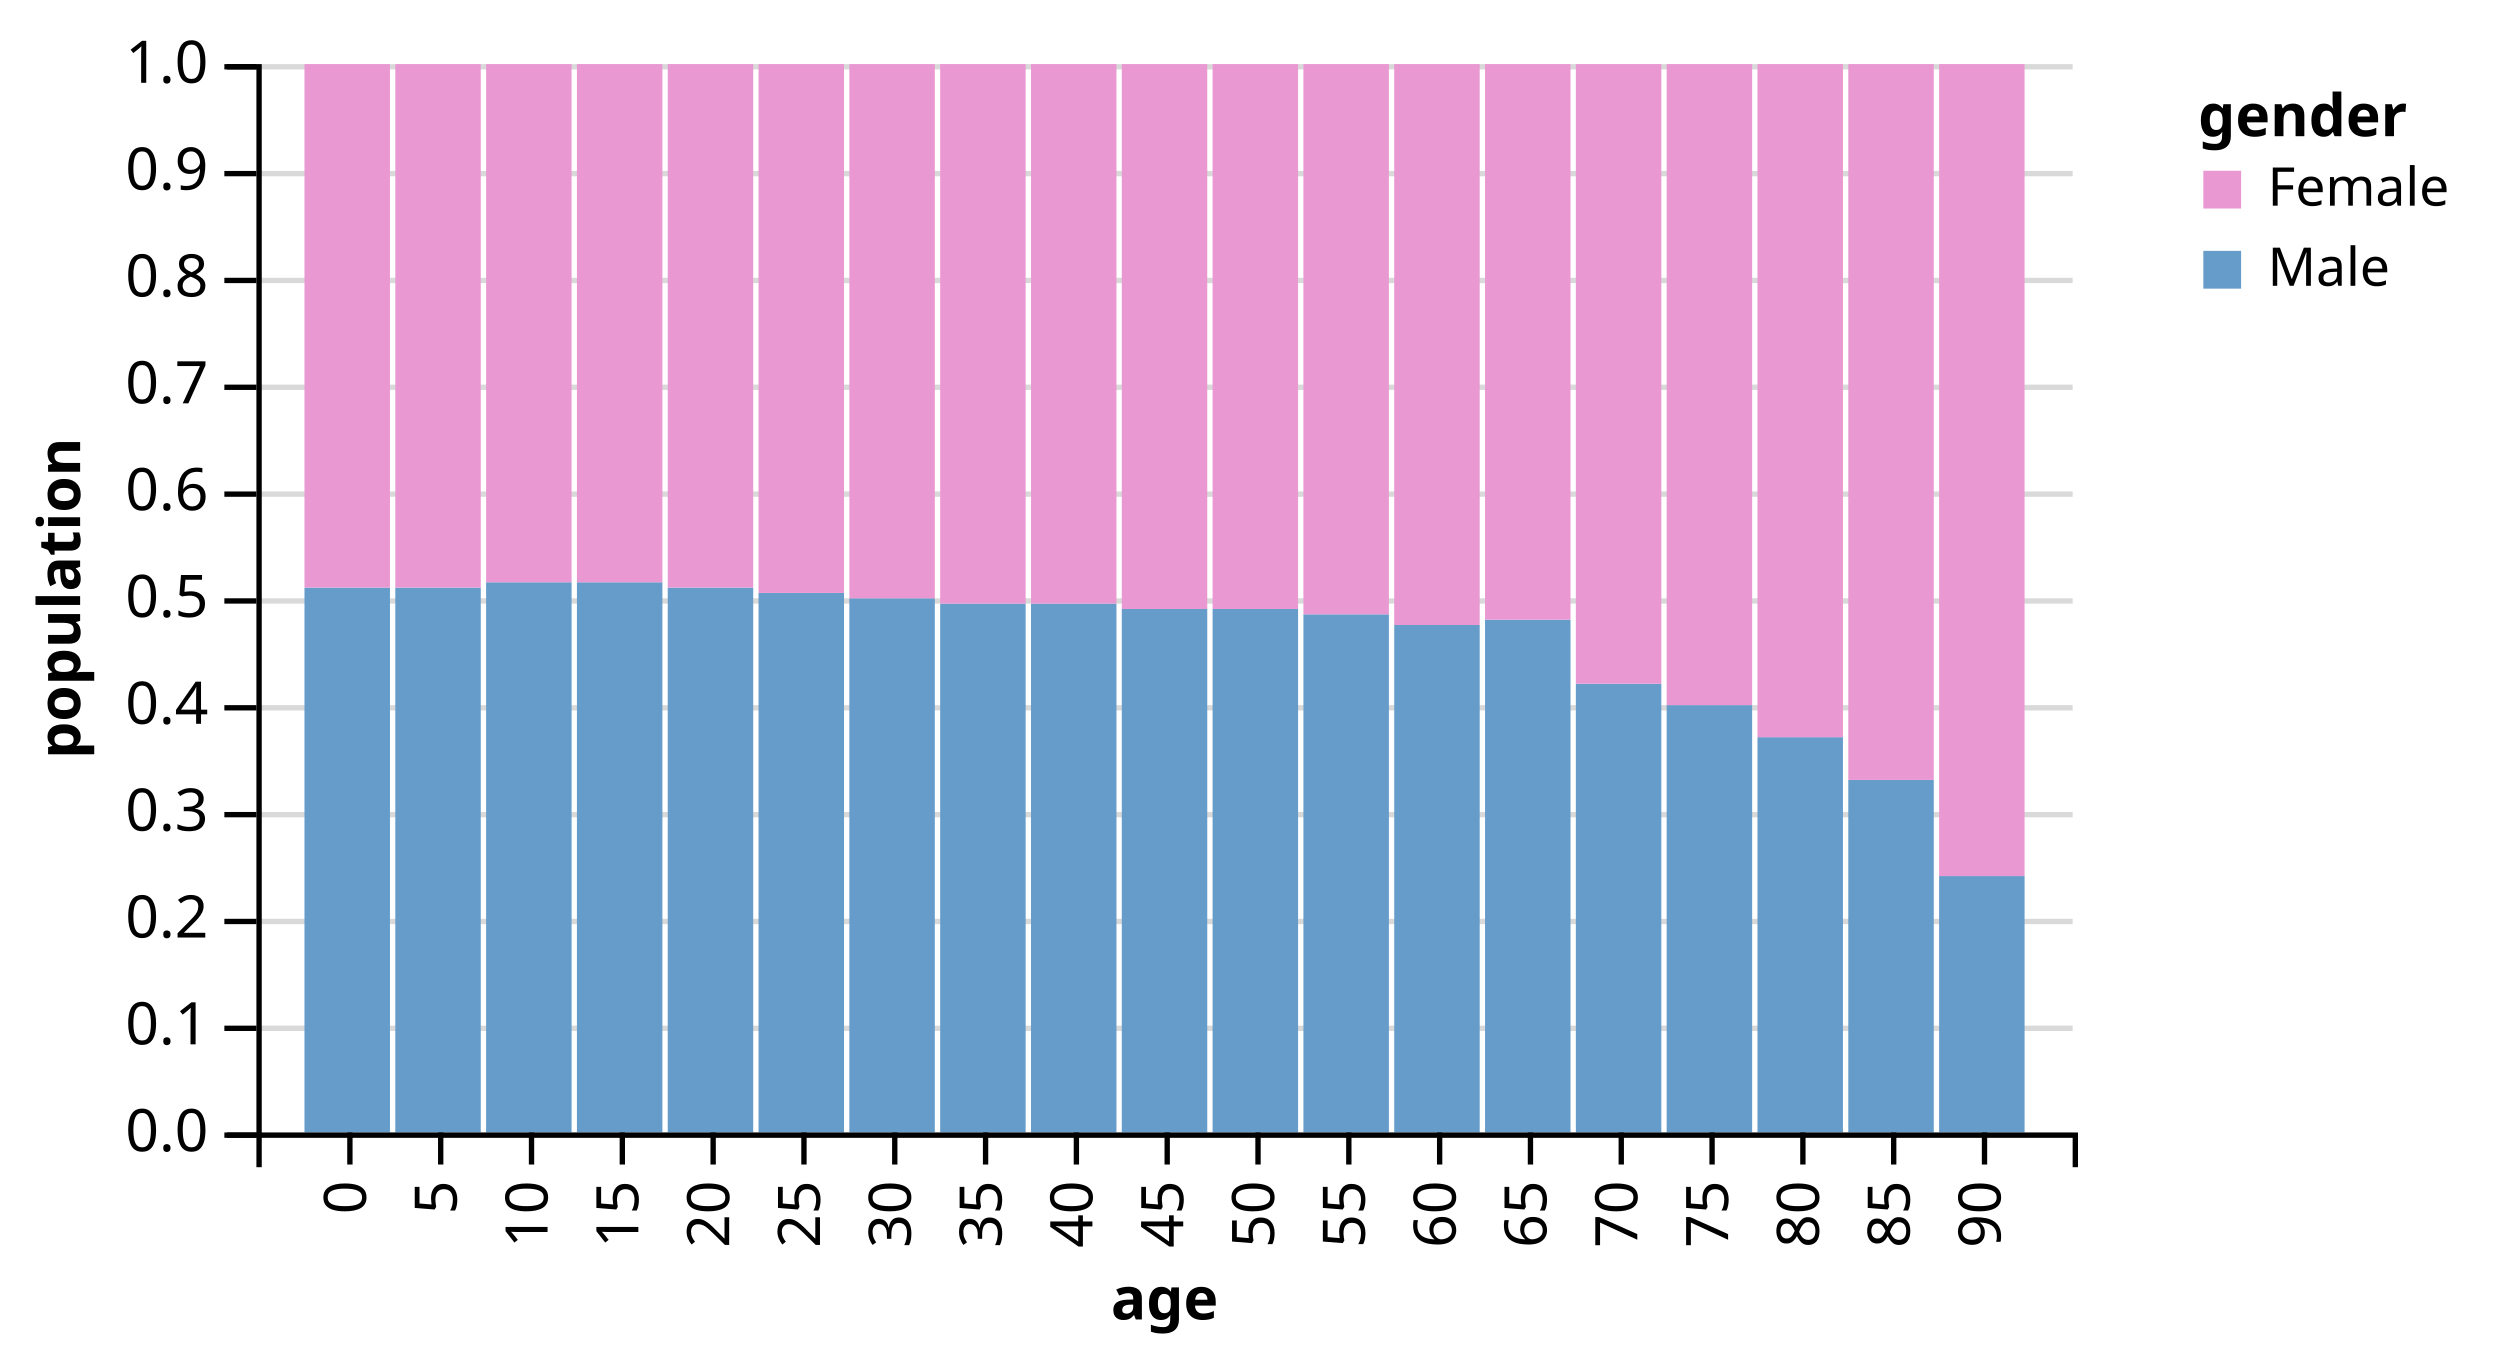
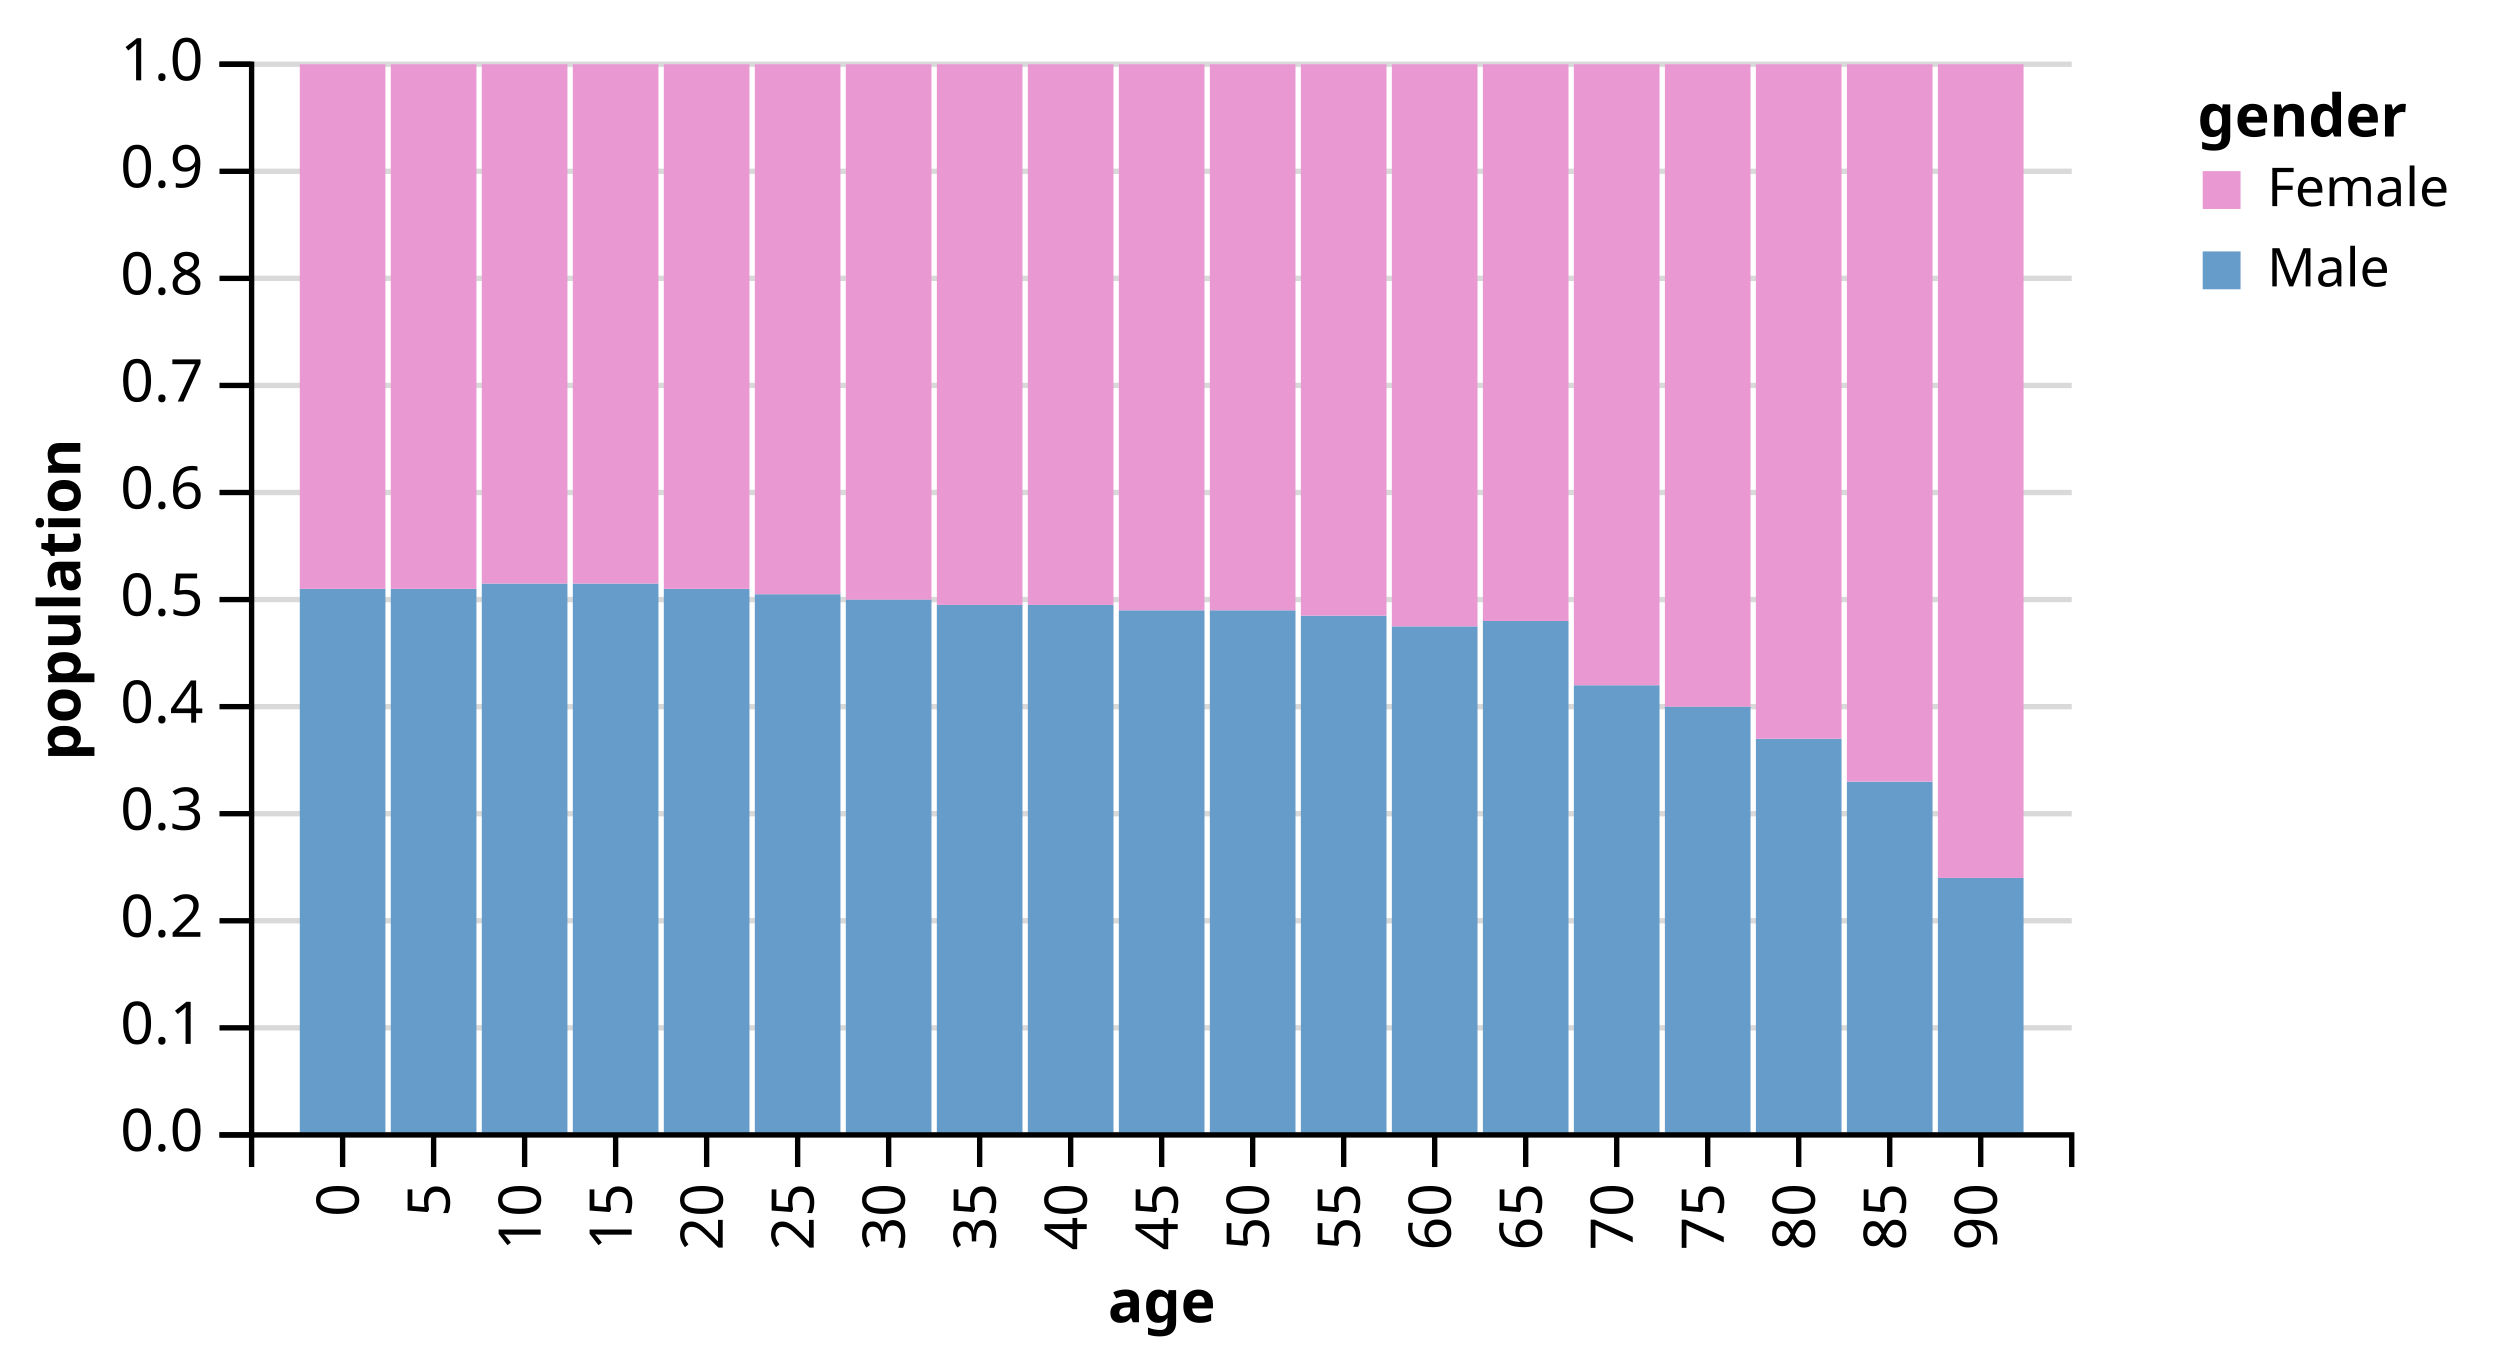
- <svg xmlns="http://www.w3.org/2000/svg" class="marks" width="468" height="255" version="1.1">
-   <g transform="translate(48,12)">
+ <svg xmlns="http://www.w3.org/2000/svg" class="marks" width="467" height="255" version="1.1">
+   <g transform="translate(47,12)">
    <g class="mark-group">
      <g transform="translate(0,0)">
        <rect class="background" width="1" height="1" style="fill: none;" />
        <g class="mark-group root">
          <g transform="translate(0,0)">
            <rect class="background" width="340" height="200" style="fill: none;" />
            <g class="mark-group">
              <g transform="translate(0,0)">
                <rect class="background" width="0" height="0" style="pointer-events: none; fill: none;" />
                <g class="mark-rule" style="pointer-events: none;">
-                   <line transform="translate(0,200.5)" x2="340" y2="0" style="fill: none; stroke: #000; stroke-width: 1; stroke-opacity: 0.15; opacity: 1;" />
-                   <line transform="translate(0,180.5)" x2="340" y2="0" style="fill: none; stroke: #000; stroke-width: 1; stroke-opacity: 0.15; opacity: 1;" />
-                   <line transform="translate(0,160.5)" x2="340" y2="0" style="fill: none; stroke: #000; stroke-width: 1; stroke-opacity: 0.15; opacity: 1;" />
-                   <line transform="translate(0,140.5)" x2="340" y2="0" style="fill: none; stroke: #000; stroke-width: 1; stroke-opacity: 0.15; opacity: 1;" />
-                   <line transform="translate(0,120.5)" x2="340" y2="0" style="fill: none; stroke: #000; stroke-width: 1; stroke-opacity: 0.15; opacity: 1;" />
-                   <line transform="translate(0,100.5)" x2="340" y2="0" style="fill: none; stroke: #000; stroke-width: 1; stroke-opacity: 0.15; opacity: 1;" />
-                   <line transform="translate(0,80.5)" x2="340" y2="0" style="fill: none; stroke: #000; stroke-width: 1; stroke-opacity: 0.15; opacity: 1;" />
-                   <line transform="translate(0,60.5)" x2="340" y2="0" style="fill: none; stroke: #000; stroke-width: 1; stroke-opacity: 0.15; opacity: 1;" />
-                   <line transform="translate(0,40.5)" x2="340" y2="0" style="fill: none; stroke: #000; stroke-width: 1; stroke-opacity: 0.15; opacity: 1;" />
-                   <line transform="translate(0,20.5)" x2="340" y2="0" style="fill: none; stroke: #000; stroke-width: 1; stroke-opacity: 0.15; opacity: 1;" />
-                   <line transform="translate(0,0.5)" x2="340" y2="0" style="fill: none; stroke: #000; stroke-width: 1; stroke-opacity: 0.15; opacity: 1;" />
+                   <line transform="translate(0,200)" x2="340" y2="0" style="fill: none; stroke: #000; stroke-width: 1; stroke-opacity: 0.15; opacity: 1;" />
+                   <line transform="translate(0,180)" x2="340" y2="0" style="fill: none; stroke: #000; stroke-width: 1; stroke-opacity: 0.15; opacity: 1;" />
+                   <line transform="translate(0,160)" x2="340" y2="0" style="fill: none; stroke: #000; stroke-width: 1; stroke-opacity: 0.15; opacity: 1;" />
+                   <line transform="translate(0,140)" x2="340" y2="0" style="fill: none; stroke: #000; stroke-width: 1; stroke-opacity: 0.15; opacity: 1;" />
+                   <line transform="translate(0,120)" x2="340" y2="0" style="fill: none; stroke: #000; stroke-width: 1; stroke-opacity: 0.15; opacity: 1;" />
+                   <line transform="translate(0,100)" x2="340" y2="0" style="fill: none; stroke: #000; stroke-width: 1; stroke-opacity: 0.15; opacity: 1;" />
+                   <line transform="translate(0,80)" x2="340" y2="0" style="fill: none; stroke: #000; stroke-width: 1; stroke-opacity: 0.15; opacity: 1;" />
+                   <line transform="translate(0,60)" x2="340" y2="0" style="fill: none; stroke: #000; stroke-width: 1; stroke-opacity: 0.15; opacity: 1;" />
+                   <line transform="translate(0,40)" x2="340" y2="0" style="fill: none; stroke: #000; stroke-width: 1; stroke-opacity: 0.15; opacity: 1;" />
+                   <line transform="translate(0,20)" x2="340" y2="0" style="fill: none; stroke: #000; stroke-width: 1; stroke-opacity: 0.15; opacity: 1;" />
+                   <line transform="translate(0,0)" x2="340" y2="0" style="fill: none; stroke: #000; stroke-width: 1; stroke-opacity: 0.15; opacity: 1;" />
                </g>
                <g class="mark-rule" style="pointer-events: none;">
-                   <line transform="translate(-6,200.5)" x2="6" y2="0" style="fill: none; stroke: #000; stroke-width: 1; opacity: 1;" />
-                   <line transform="translate(-6,180.5)" x2="6" y2="0" style="fill: none; stroke: #000; stroke-width: 1; opacity: 1;" />
-                   <line transform="translate(-6,160.5)" x2="6" y2="0" style="fill: none; stroke: #000; stroke-width: 1; opacity: 1;" />
-                   <line transform="translate(-6,140.5)" x2="6" y2="0" style="fill: none; stroke: #000; stroke-width: 1; opacity: 1;" />
-                   <line transform="translate(-6,120.5)" x2="6" y2="0" style="fill: none; stroke: #000; stroke-width: 1; opacity: 1;" />
-                   <line transform="translate(-6,100.5)" x2="6" y2="0" style="fill: none; stroke: #000; stroke-width: 1; opacity: 1;" />
-                   <line transform="translate(-6,80.5)" x2="6" y2="0" style="fill: none; stroke: #000; stroke-width: 1; opacity: 1;" />
-                   <line transform="translate(-6,60.5)" x2="6" y2="0" style="fill: none; stroke: #000; stroke-width: 1; opacity: 1;" />
-                   <line transform="translate(-6,40.5)" x2="6" y2="0" style="fill: none; stroke: #000; stroke-width: 1; opacity: 1;" />
-                   <line transform="translate(-6,20.5)" x2="6" y2="0" style="fill: none; stroke: #000; stroke-width: 1; opacity: 1;" />
-                   <line transform="translate(-6,0.5)" x2="6" y2="0" style="fill: none; stroke: #000; stroke-width: 1; opacity: 1;" />
+                   <line transform="translate(-6,200)" x2="6" y2="0" style="fill: none; stroke: #000; stroke-width: 1; opacity: 1;" />
+                   <line transform="translate(-6,180)" x2="6" y2="0" style="fill: none; stroke: #000; stroke-width: 1; opacity: 1;" />
+                   <line transform="translate(-6,160)" x2="6" y2="0" style="fill: none; stroke: #000; stroke-width: 1; opacity: 1;" />
+                   <line transform="translate(-6,140)" x2="6" y2="0" style="fill: none; stroke: #000; stroke-width: 1; opacity: 1;" />
+                   <line transform="translate(-6,120)" x2="6" y2="0" style="fill: none; stroke: #000; stroke-width: 1; opacity: 1;" />
+                   <line transform="translate(-6,100)" x2="6" y2="0" style="fill: none; stroke: #000; stroke-width: 1; opacity: 1;" />
+                   <line transform="translate(-6,80)" x2="6" y2="0" style="fill: none; stroke: #000; stroke-width: 1; opacity: 1;" />
+                   <line transform="translate(-6,60)" x2="6" y2="0" style="fill: none; stroke: #000; stroke-width: 1; opacity: 1;" />
+                   <line transform="translate(-6,40)" x2="6" y2="0" style="fill: none; stroke: #000; stroke-width: 1; opacity: 1;" />
+                   <line transform="translate(-6,20)" x2="6" y2="0" style="fill: none; stroke: #000; stroke-width: 1; opacity: 1;" />
+                   <line transform="translate(-6,0)" x2="6" y2="0" style="fill: none; stroke: #000; stroke-width: 1; opacity: 1;" />
                </g>
                <g class="mark-rule" style="pointer-events: none;" />
                <g class="mark-text">
-                   <text text-anchor="end" transform="translate(-9,203.5)" style="font: 11px sans-serif; fill: #000; opacity: 1;">0.0</text>
-                   <text text-anchor="end" transform="translate(-9,183.5)" style="font: 11px sans-serif; fill: #000; opacity: 1;">0.1</text>
-                   <text text-anchor="end" transform="translate(-9,163.5)" style="font: 11px sans-serif; fill: #000; opacity: 1;">0.2</text>
-                   <text text-anchor="end" transform="translate(-9,143.5)" style="font: 11px sans-serif; fill: #000; opacity: 1;">0.3</text>
-                   <text text-anchor="end" transform="translate(-9,123.5)" style="font: 11px sans-serif; fill: #000; opacity: 1;">0.4</text>
-                   <text text-anchor="end" transform="translate(-9,103.5)" style="font: 11px sans-serif; fill: #000; opacity: 1;">0.5</text>
-                   <text text-anchor="end" transform="translate(-9,83.5)" style="font: 11px sans-serif; fill: #000; opacity: 1;">0.6</text>
-                   <text text-anchor="end" transform="translate(-9,63.5)" style="font: 11px sans-serif; fill: #000; opacity: 1;">0.7</text>
-                   <text text-anchor="end" transform="translate(-9,43.5)" style="font: 11px sans-serif; fill: #000; opacity: 1;">0.8</text>
-                   <text text-anchor="end" transform="translate(-9,23.5)" style="font: 11px sans-serif; fill: #000; opacity: 1;">0.9</text>
-                   <text text-anchor="end" transform="translate(-9,3.5)" style="font: 11px sans-serif; fill: #000; opacity: 1;">1.0</text>
+                   <text text-anchor="end" transform="translate(-9,203)" style="font: 11px sans-serif; fill: #000; opacity: 1;">0.0</text>
+                   <text text-anchor="end" transform="translate(-9,183)" style="font: 11px sans-serif; fill: #000; opacity: 1;">0.1</text>
+                   <text text-anchor="end" transform="translate(-9,163)" style="font: 11px sans-serif; fill: #000; opacity: 1;">0.2</text>
+                   <text text-anchor="end" transform="translate(-9,143)" style="font: 11px sans-serif; fill: #000; opacity: 1;">0.3</text>
+                   <text text-anchor="end" transform="translate(-9,123)" style="font: 11px sans-serif; fill: #000; opacity: 1;">0.4</text>
+                   <text text-anchor="end" transform="translate(-9,103)" style="font: 11px sans-serif; fill: #000; opacity: 1;">0.5</text>
+                   <text text-anchor="end" transform="translate(-9,83)" style="font: 11px sans-serif; fill: #000; opacity: 1;">0.6</text>
+                   <text text-anchor="end" transform="translate(-9,63)" style="font: 11px sans-serif; fill: #000; opacity: 1;">0.7</text>
+                   <text text-anchor="end" transform="translate(-9,43)" style="font: 11px sans-serif; fill: #000; opacity: 1;">0.8</text>
+                   <text text-anchor="end" transform="translate(-9,23)" style="font: 11px sans-serif; fill: #000; opacity: 1;">0.9</text>
+                   <text text-anchor="end" transform="translate(-9,3)" style="font: 11px sans-serif; fill: #000; opacity: 1;">1.0</text>
                </g>
                <g class="mark-path" style="pointer-events: none;">
-                   <path transform="translate(0.5,0.5)" d="M-6,0H0V200H-6" style="fill: none; stroke: #000; stroke-width: 1;" />
+                   <path transform="translate(0,0)" d="M-6,0H0V200H-6" style="fill: none; stroke: #000; stroke-width: 1;" />
                </g>
                <g class="mark-text">
-                   <text text-anchor="middle" transform="translate(-36,100) rotate(-90) translate(0,3)" style="font: bold 11px sans-serif; fill: #000;">population</text>
+                   <text text-anchor="middle" transform="translate(-35,100) rotate(-90) translate(0,3)" style="font: bold 11px sans-serif; fill: #000;">population</text>
                </g>
              </g>
            </g>
            <g class="mark-rect">
              <rect transform="translate(9,98)" width="16" height="102" style="fill: #659CCA; stroke-width: 2;" />
              <rect transform="translate(9,0)" width="16" height="98" style="fill: #EA98D2; stroke-width: 2;" />
              <rect transform="translate(26,98)" width="16" height="102" style="fill: #659CCA; stroke-width: 2;" />
              <rect transform="translate(26,0)" width="16" height="98" style="fill: #EA98D2; stroke-width: 2;" />
              <rect transform="translate(43,97)" width="16" height="103" style="fill: #659CCA; stroke-width: 2;" />
              <rect transform="translate(43,0)" width="16" height="97" style="fill: #EA98D2; stroke-width: 2;" />
              <rect transform="translate(60,97)" width="16" height="103" style="fill: #659CCA; stroke-width: 2;" />
              <rect transform="translate(60,0)" width="16" height="97" style="fill: #EA98D2; stroke-width: 2;" />
              <rect transform="translate(77,98)" width="16" height="102" style="fill: #659CCA; stroke-width: 2;" />
              <rect transform="translate(77,0)" width="16" height="98" style="fill: #EA98D2; stroke-width: 2;" />
              <rect transform="translate(94,99)" width="16" height="101" style="fill: #659CCA; stroke-width: 2;" />
              <rect transform="translate(94,0)" width="16" height="99" style="fill: #EA98D2; stroke-width: 2;" />
              <rect transform="translate(111,100)" width="16" height="100" style="fill: #659CCA; stroke-width: 2;" />
              <rect transform="translate(111,0)" width="16" height="100" style="fill: #EA98D2; stroke-width: 2;" />
              <rect transform="translate(128,101)" width="16" height="99" style="fill: #659CCA; stroke-width: 2;" />
              <rect transform="translate(128,0)" width="16" height="101" style="fill: #EA98D2; stroke-width: 2;" />
              <rect transform="translate(145,101)" width="16" height="99" style="fill: #659CCA; stroke-width: 2;" />
              <rect transform="translate(145,0)" width="16" height="101" style="fill: #EA98D2; stroke-width: 2;" />
              <rect transform="translate(162,102)" width="16" height="98" style="fill: #659CCA; stroke-width: 2;" />
              <rect transform="translate(162,0)" width="16" height="102" style="fill: #EA98D2; stroke-width: 2;" />
              <rect transform="translate(179,102)" width="16" height="98" style="fill: #659CCA; stroke-width: 2;" />
              <rect transform="translate(179,0)" width="16" height="102" style="fill: #EA98D2; stroke-width: 2;" />
              <rect transform="translate(196,103)" width="16" height="97" style="fill: #659CCA; stroke-width: 2;" />
              <rect transform="translate(196,0)" width="16" height="103" style="fill: #EA98D2; stroke-width: 2;" />
              <rect transform="translate(213,105)" width="16" height="95" style="fill: #659CCA; stroke-width: 2;" />
              <rect transform="translate(213,0)" width="16" height="105" style="fill: #EA98D2; stroke-width: 2;" />
              <rect transform="translate(230,104)" width="16" height="96" style="fill: #659CCA; stroke-width: 2;" />
              <rect transform="translate(230,0)" width="16" height="104" style="fill: #EA98D2; stroke-width: 2;" />
              <rect transform="translate(247,116)" width="16" height="84" style="fill: #659CCA; stroke-width: 2;" />
              <rect transform="translate(247,0)" width="16" height="116" style="fill: #EA98D2; stroke-width: 2;" />
              <rect transform="translate(264,120)" width="16" height="80" style="fill: #659CCA; stroke-width: 2;" />
              <rect transform="translate(264,0)" width="16" height="120" style="fill: #EA98D2; stroke-width: 2;" />
              <rect transform="translate(281,126)" width="16" height="74" style="fill: #659CCA; stroke-width: 2;" />
              <rect transform="translate(281,0)" width="16" height="126" style="fill: #EA98D2; stroke-width: 2;" />
              <rect transform="translate(298,134)" width="16" height="66" style="fill: #659CCA; stroke-width: 2;" />
              <rect transform="translate(298,0)" width="16" height="134" style="fill: #EA98D2; stroke-width: 2;" />
              <rect transform="translate(315,152)" width="16" height="48" style="fill: #659CCA; stroke-width: 2;" />
              <rect transform="translate(315,0)" width="16" height="152" style="fill: #EA98D2; stroke-width: 2;" />
            </g>
            <g class="mark-group">
              <g transform="translate(0,200)">
                <rect class="background" width="0" height="0" style="pointer-events: none; fill: none;" />
                <g class="mark-rule" style="pointer-events: none;" />
                <g class="mark-rule" style="pointer-events: none;">
-                   <line transform="translate(17.5,0)" x2="0" y2="6" style="fill: none; stroke: #000; stroke-width: 1; opacity: 1;" />
-                   <line transform="translate(34.5,0)" x2="0" y2="6" style="fill: none; stroke: #000; stroke-width: 1; opacity: 1;" />
-                   <line transform="translate(51.5,0)" x2="0" y2="6" style="fill: none; stroke: #000; stroke-width: 1; opacity: 1;" />
-                   <line transform="translate(68.5,0)" x2="0" y2="6" style="fill: none; stroke: #000; stroke-width: 1; opacity: 1;" />
-                   <line transform="translate(85.5,0)" x2="0" y2="6" style="fill: none; stroke: #000; stroke-width: 1; opacity: 1;" />
-                   <line transform="translate(102.5,0)" x2="0" y2="6" style="fill: none; stroke: #000; stroke-width: 1; opacity: 1;" />
-                   <line transform="translate(119.5,0)" x2="0" y2="6" style="fill: none; stroke: #000; stroke-width: 1; opacity: 1;" />
-                   <line transform="translate(136.5,0)" x2="0" y2="6" style="fill: none; stroke: #000; stroke-width: 1; opacity: 1;" />
-                   <line transform="translate(153.5,0)" x2="0" y2="6" style="fill: none; stroke: #000; stroke-width: 1; opacity: 1;" />
-                   <line transform="translate(170.5,0)" x2="0" y2="6" style="fill: none; stroke: #000; stroke-width: 1; opacity: 1;" />
-                   <line transform="translate(187.5,0)" x2="0" y2="6" style="fill: none; stroke: #000; stroke-width: 1; opacity: 1;" />
-                   <line transform="translate(204.5,0)" x2="0" y2="6" style="fill: none; stroke: #000; stroke-width: 1; opacity: 1;" />
-                   <line transform="translate(221.5,0)" x2="0" y2="6" style="fill: none; stroke: #000; stroke-width: 1; opacity: 1;" />
-                   <line transform="translate(238.5,0)" x2="0" y2="6" style="fill: none; stroke: #000; stroke-width: 1; opacity: 1;" />
-                   <line transform="translate(255.5,0)" x2="0" y2="6" style="fill: none; stroke: #000; stroke-width: 1; opacity: 1;" />
-                   <line transform="translate(272.5,0)" x2="0" y2="6" style="fill: none; stroke: #000; stroke-width: 1; opacity: 1;" />
-                   <line transform="translate(289.5,0)" x2="0" y2="6" style="fill: none; stroke: #000; stroke-width: 1; opacity: 1;" />
-                   <line transform="translate(306.5,0)" x2="0" y2="6" style="fill: none; stroke: #000; stroke-width: 1; opacity: 1;" />
-                   <line transform="translate(323.5,0)" x2="0" y2="6" style="fill: none; stroke: #000; stroke-width: 1; opacity: 1;" />
+                   <line transform="translate(17,0)" x2="0" y2="6" style="fill: none; stroke: #000; stroke-width: 1; opacity: 1;" />
+                   <line transform="translate(34,0)" x2="0" y2="6" style="fill: none; stroke: #000; stroke-width: 1; opacity: 1;" />
+                   <line transform="translate(51,0)" x2="0" y2="6" style="fill: none; stroke: #000; stroke-width: 1; opacity: 1;" />
+                   <line transform="translate(68,0)" x2="0" y2="6" style="fill: none; stroke: #000; stroke-width: 1; opacity: 1;" />
+                   <line transform="translate(85,0)" x2="0" y2="6" style="fill: none; stroke: #000; stroke-width: 1; opacity: 1;" />
+                   <line transform="translate(102,0)" x2="0" y2="6" style="fill: none; stroke: #000; stroke-width: 1; opacity: 1;" />
+                   <line transform="translate(119,0)" x2="0" y2="6" style="fill: none; stroke: #000; stroke-width: 1; opacity: 1;" />
+                   <line transform="translate(136,0)" x2="0" y2="6" style="fill: none; stroke: #000; stroke-width: 1; opacity: 1;" />
+                   <line transform="translate(153,0)" x2="0" y2="6" style="fill: none; stroke: #000; stroke-width: 1; opacity: 1;" />
+                   <line transform="translate(170,0)" x2="0" y2="6" style="fill: none; stroke: #000; stroke-width: 1; opacity: 1;" />
+                   <line transform="translate(187,0)" x2="0" y2="6" style="fill: none; stroke: #000; stroke-width: 1; opacity: 1;" />
+                   <line transform="translate(204,0)" x2="0" y2="6" style="fill: none; stroke: #000; stroke-width: 1; opacity: 1;" />
+                   <line transform="translate(221,0)" x2="0" y2="6" style="fill: none; stroke: #000; stroke-width: 1; opacity: 1;" />
+                   <line transform="translate(238,0)" x2="0" y2="6" style="fill: none; stroke: #000; stroke-width: 1; opacity: 1;" />
+                   <line transform="translate(255,0)" x2="0" y2="6" style="fill: none; stroke: #000; stroke-width: 1; opacity: 1;" />
+                   <line transform="translate(272,0)" x2="0" y2="6" style="fill: none; stroke: #000; stroke-width: 1; opacity: 1;" />
+                   <line transform="translate(289,0)" x2="0" y2="6" style="fill: none; stroke: #000; stroke-width: 1; opacity: 1;" />
+                   <line transform="translate(306,0)" x2="0" y2="6" style="fill: none; stroke: #000; stroke-width: 1; opacity: 1;" />
+                   <line transform="translate(323,0)" x2="0" y2="6" style="fill: none; stroke: #000; stroke-width: 1; opacity: 1;" />
                </g>
                <g class="mark-rule" style="pointer-events: none;" />
                <g class="mark-text">
-                   <text text-anchor="end" transform="translate(17.5,9) rotate(270) translate(0,3)" style="font: 11px sans-serif; fill: #000; opacity: 1;">0</text>
-                   <text text-anchor="end" transform="translate(34.5,9) rotate(270) translate(0,3)" style="font: 11px sans-serif; fill: #000; opacity: 1;">5</text>
-                   <text text-anchor="end" transform="translate(51.5,9) rotate(270) translate(0,3)" style="font: 11px sans-serif; fill: #000; opacity: 1;">10</text>
-                   <text text-anchor="end" transform="translate(68.5,9) rotate(270) translate(0,3)" style="font: 11px sans-serif; fill: #000; opacity: 1;">15</text>
-                   <text text-anchor="end" transform="translate(85.5,9) rotate(270) translate(0,3)" style="font: 11px sans-serif; fill: #000; opacity: 1;">20</text>
-                   <text text-anchor="end" transform="translate(102.5,9) rotate(270) translate(0,3)" style="font: 11px sans-serif; fill: #000; opacity: 1;">25</text>
-                   <text text-anchor="end" transform="translate(119.5,9) rotate(270) translate(0,3)" style="font: 11px sans-serif; fill: #000; opacity: 1;">30</text>
-                   <text text-anchor="end" transform="translate(136.5,9) rotate(270) translate(0,3)" style="font: 11px sans-serif; fill: #000; opacity: 1;">35</text>
-                   <text text-anchor="end" transform="translate(153.5,9) rotate(270) translate(0,3)" style="font: 11px sans-serif; fill: #000; opacity: 1;">40</text>
-                   <text text-anchor="end" transform="translate(170.5,9) rotate(270) translate(0,3)" style="font: 11px sans-serif; fill: #000; opacity: 1;">45</text>
-                   <text text-anchor="end" transform="translate(187.5,9) rotate(270) translate(0,3)" style="font: 11px sans-serif; fill: #000; opacity: 1;">50</text>
-                   <text text-anchor="end" transform="translate(204.5,9) rotate(270) translate(0,3)" style="font: 11px sans-serif; fill: #000; opacity: 1;">55</text>
-                   <text text-anchor="end" transform="translate(221.5,9) rotate(270) translate(0,3)" style="font: 11px sans-serif; fill: #000; opacity: 1;">60</text>
-                   <text text-anchor="end" transform="translate(238.5,9) rotate(270) translate(0,3)" style="font: 11px sans-serif; fill: #000; opacity: 1;">65</text>
-                   <text text-anchor="end" transform="translate(255.5,9) rotate(270) translate(0,3)" style="font: 11px sans-serif; fill: #000; opacity: 1;">70</text>
-                   <text text-anchor="end" transform="translate(272.5,9) rotate(270) translate(0,3)" style="font: 11px sans-serif; fill: #000; opacity: 1;">75</text>
-                   <text text-anchor="end" transform="translate(289.5,9) rotate(270) translate(0,3)" style="font: 11px sans-serif; fill: #000; opacity: 1;">80</text>
-                   <text text-anchor="end" transform="translate(306.5,9) rotate(270) translate(0,3)" style="font: 11px sans-serif; fill: #000; opacity: 1;">85</text>
-                   <text text-anchor="end" transform="translate(323.5,9) rotate(270) translate(0,3)" style="font: 11px sans-serif; fill: #000; opacity: 1;">90</text>
+                   <text text-anchor="end" transform="translate(17,9) rotate(270) translate(0,3)" style="font: 11px sans-serif; fill: #000; opacity: 1;">0</text>
+                   <text text-anchor="end" transform="translate(34,9) rotate(270) translate(0,3)" style="font: 11px sans-serif; fill: #000; opacity: 1;">5</text>
+                   <text text-anchor="end" transform="translate(51,9) rotate(270) translate(0,3)" style="font: 11px sans-serif; fill: #000; opacity: 1;">10</text>
+                   <text text-anchor="end" transform="translate(68,9) rotate(270) translate(0,3)" style="font: 11px sans-serif; fill: #000; opacity: 1;">15</text>
+                   <text text-anchor="end" transform="translate(85,9) rotate(270) translate(0,3)" style="font: 11px sans-serif; fill: #000; opacity: 1;">20</text>
+                   <text text-anchor="end" transform="translate(102,9) rotate(270) translate(0,3)" style="font: 11px sans-serif; fill: #000; opacity: 1;">25</text>
+                   <text text-anchor="end" transform="translate(119,9) rotate(270) translate(0,3)" style="font: 11px sans-serif; fill: #000; opacity: 1;">30</text>
+                   <text text-anchor="end" transform="translate(136,9) rotate(270) translate(0,3)" style="font: 11px sans-serif; fill: #000; opacity: 1;">35</text>
+                   <text text-anchor="end" transform="translate(153,9) rotate(270) translate(0,3)" style="font: 11px sans-serif; fill: #000; opacity: 1;">40</text>
+                   <text text-anchor="end" transform="translate(170,9) rotate(270) translate(0,3)" style="font: 11px sans-serif; fill: #000; opacity: 1;">45</text>
+                   <text text-anchor="end" transform="translate(187,9) rotate(270) translate(0,3)" style="font: 11px sans-serif; fill: #000; opacity: 1;">50</text>
+                   <text text-anchor="end" transform="translate(204,9) rotate(270) translate(0,3)" style="font: 11px sans-serif; fill: #000; opacity: 1;">55</text>
+                   <text text-anchor="end" transform="translate(221,9) rotate(270) translate(0,3)" style="font: 11px sans-serif; fill: #000; opacity: 1;">60</text>
+                   <text text-anchor="end" transform="translate(238,9) rotate(270) translate(0,3)" style="font: 11px sans-serif; fill: #000; opacity: 1;">65</text>
+                   <text text-anchor="end" transform="translate(255,9) rotate(270) translate(0,3)" style="font: 11px sans-serif; fill: #000; opacity: 1;">70</text>
+                   <text text-anchor="end" transform="translate(272,9) rotate(270) translate(0,3)" style="font: 11px sans-serif; fill: #000; opacity: 1;">75</text>
+                   <text text-anchor="end" transform="translate(289,9) rotate(270) translate(0,3)" style="font: 11px sans-serif; fill: #000; opacity: 1;">80</text>
+                   <text text-anchor="end" transform="translate(306,9) rotate(270) translate(0,3)" style="font: 11px sans-serif; fill: #000; opacity: 1;">85</text>
+                   <text text-anchor="end" transform="translate(323,9) rotate(270) translate(0,3)" style="font: 11px sans-serif; fill: #000; opacity: 1;">90</text>
                </g>
                <g class="mark-path" style="pointer-events: none;">
-                   <path transform="translate(0.5,0.5)" d="M0,6V0H340V6" style="fill: none; stroke: #000; stroke-width: 1;" />
+                   <path transform="translate(0,0)" d="M0,6V0H340V6" style="fill: none; stroke: #000; stroke-width: 1;" />
                </g>
                <g class="mark-text">
                  <text text-anchor="middle" transform="translate(170,35)" style="font: bold 11px sans-serif; fill: #000;">age</text>
                </g>
              </g>
            </g>
            <g class="mark-group">
              <g transform="translate(360.5,0.5)">
                <rect class="background" width="54" height="47" style="pointer-events: none; fill: none;" />
                <g class="mark-text" style="pointer-events: none;">
                  <text text-anchor="start" transform="translate(3,13)" style="font: bold 11px sans-serif; fill: #000; opacity: 1;">gender</text>
                </g>
                <g class="mark-symbol" style="pointer-events: none;">
                  <path transform="translate(7.5,23)" d="M-3.536,-3.536L3.536,-3.536 3.536,3.536 -3.536,3.536Z" style="fill: #EA98D2; stroke: #888; stroke-width: 0; opacity: 1;" />
                  <path transform="translate(7.5,38)" d="M-3.536,-3.536L3.536,-3.536 3.536,3.536 -3.536,3.536Z" style="fill: #659CCA; stroke: #888; stroke-width: 0; opacity: 1;" />
                </g>
                <g class="mark-text" style="pointer-events: none;">
                  <text text-anchor="start" transform="translate(16,26)" style="font: 10px sans-serif; fill: #000; opacity: 1;">Female</text>
                  <text text-anchor="start" transform="translate(16,41)" style="font: 10px sans-serif; fill: #000; opacity: 1;">Male</text>
                </g>
              </g>
            </g>
          </g>
        </g>
      </g>
    </g>
  </g>
</svg>
